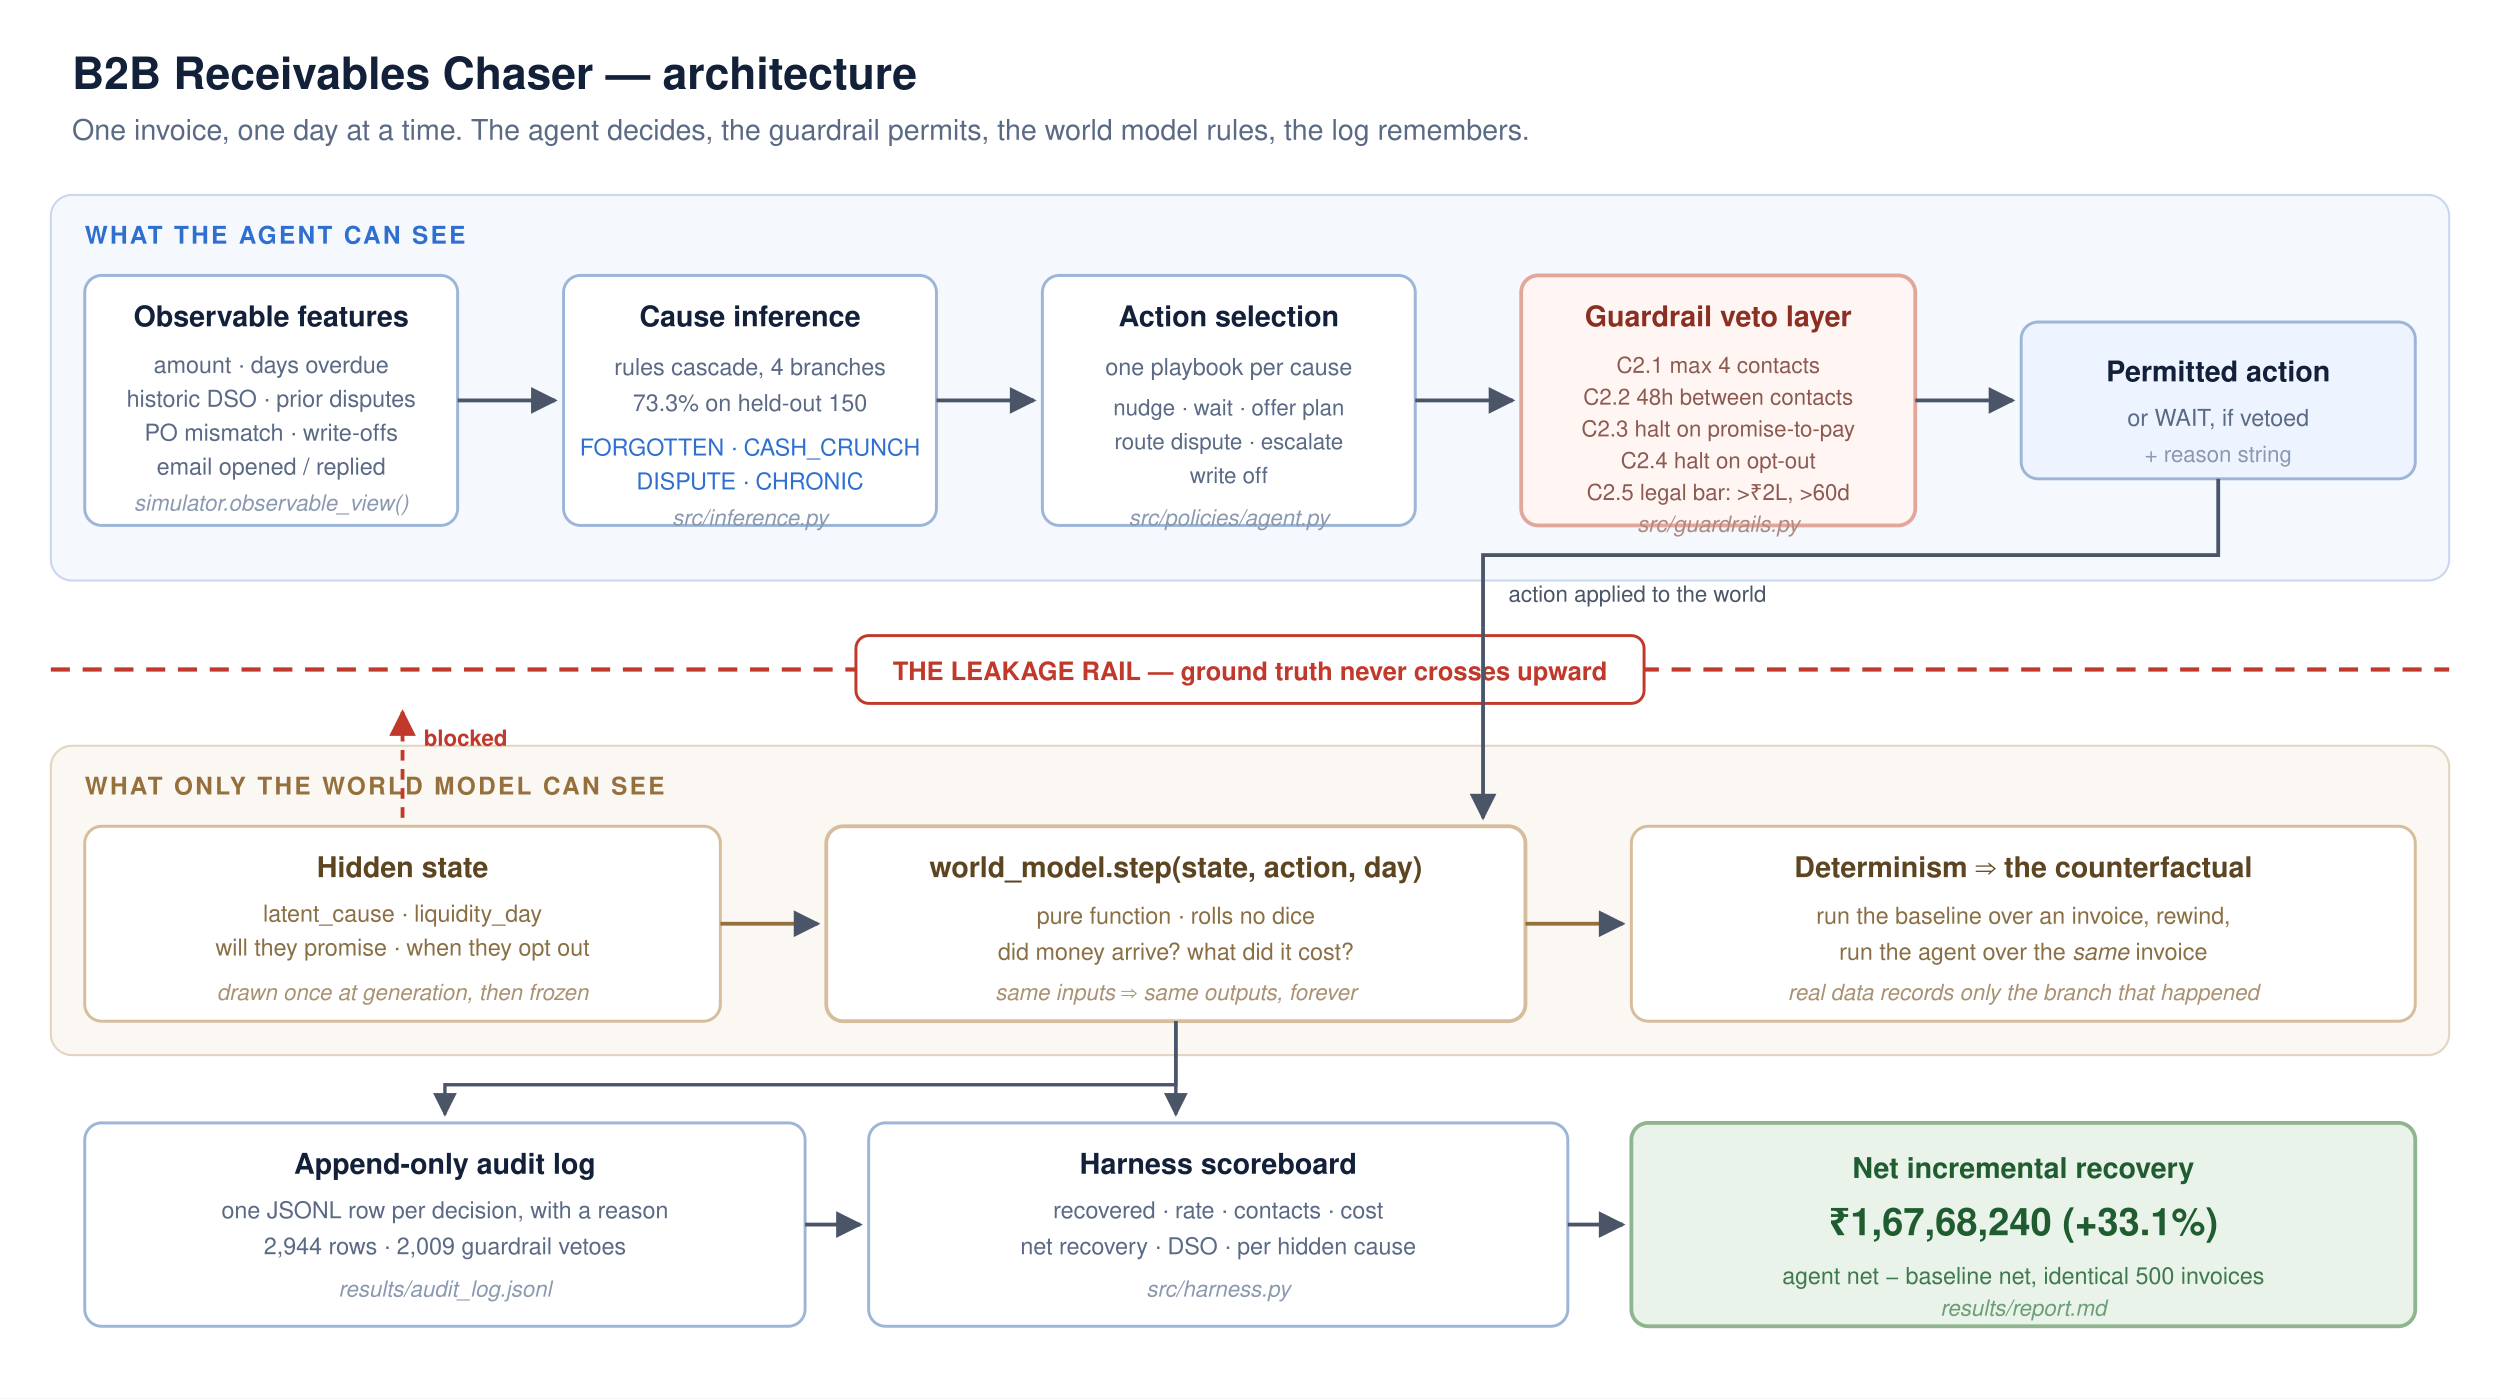
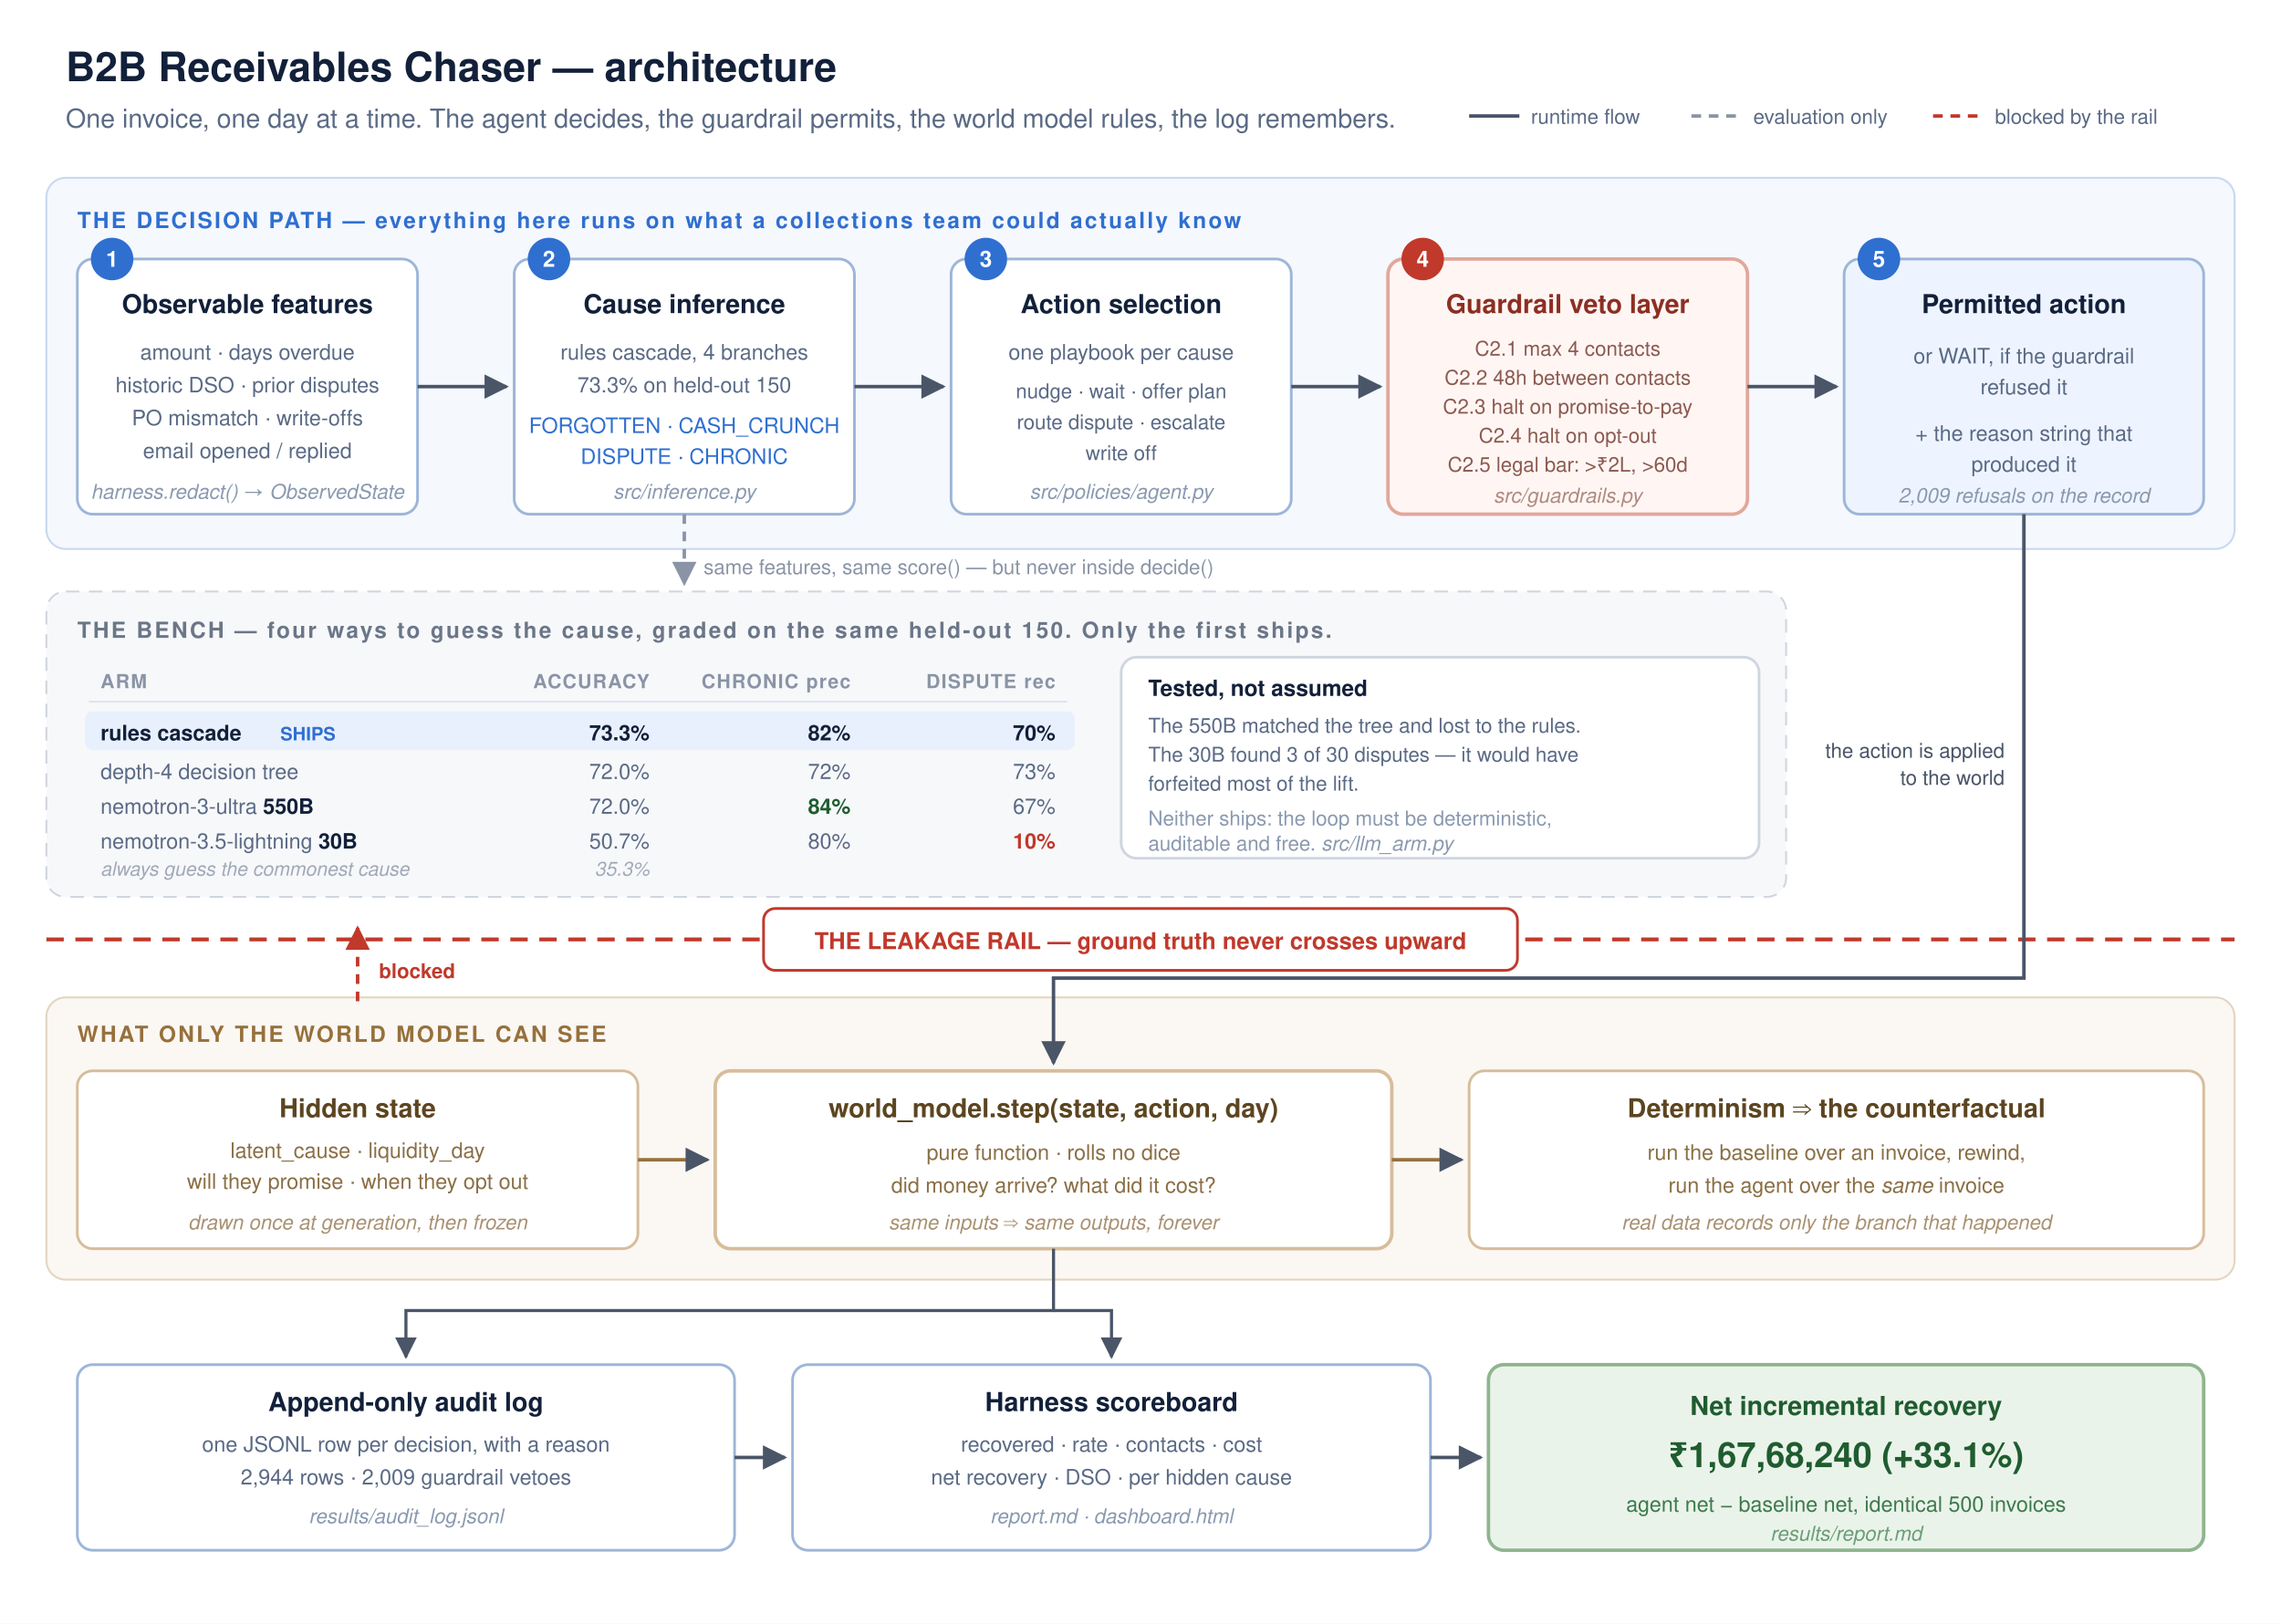
- <svg xmlns="http://www.w3.org/2000/svg" viewBox="0 0 1180 660" width="1180" height="660" font-family="'Segoe UI',Helvetica,Arial,sans-serif">
+ <svg xmlns="http://www.w3.org/2000/svg" viewBox="0 0 1180 840" width="1180" height="840" font-family="'Segoe UI',Helvetica,Arial,sans-serif">
  <defs>
    <marker id="arw" viewBox="0 0 10 10" refX="9" refY="5" markerWidth="7" markerHeight="7" orient="auto-start-reverse">
      <path d="M 0 0 L 10 5 L 0 10 z" fill="#4a5568" />
    </marker>
    <marker id="arwRed" viewBox="0 0 10 10" refX="9" refY="5" markerWidth="7" markerHeight="7" orient="auto-start-reverse">
      <path d="M 0 0 L 10 5 L 0 10 z" fill="#c0392b" />
    </marker>
+     <marker id="arwGrey" viewBox="0 0 10 10" refX="9" refY="5" markerWidth="7" markerHeight="7" orient="auto-start-reverse">
+       <path d="M 0 0 L 10 5 L 0 10 z" fill="#8a94a6" />
+     </marker>
  </defs>
-   <rect width="1180" height="660" fill="#ffffff" />
+   <rect width="1180" height="840" fill="#ffffff" />
  <text x="34" y="42" font-size="21" font-weight="700" fill="#12203a">B2B Receivables Chaser — architecture</text>
  <text x="34" y="66" font-size="13.5" fill="#5a6a85">One invoice, one day at a time. The agent decides, the guardrail permits, the world model rules, the log remembers.</text>
-   <rect x="24" y="92" width="1132" height="182" rx="10" fill="#f5f8fd" stroke="#c9d8ef" />
-   <text x="40" y="115" font-size="11.5" font-weight="700" fill="#2f6fd0" letter-spacing="1.1">WHAT THE AGENT CAN SEE</text>
-   <rect x="40" y="130" width="176" height="118" rx="8" fill="#ffffff" stroke="#9db6d8" stroke-width="1.4" />
-   <text x="128" y="154" font-size="13.5" font-weight="700" fill="#12203a" text-anchor="middle">Observable features</text>
-   <text x="128" y="176" font-size="11" fill="#5a6a85" text-anchor="middle">amount · days overdue</text>
-   <text x="128" y="192" font-size="11" fill="#5a6a85" text-anchor="middle">historic DSO · prior disputes</text>
-   <text x="128" y="208" font-size="11" fill="#5a6a85" text-anchor="middle">PO mismatch · write-offs</text>
-   <text x="128" y="224" font-size="11" fill="#5a6a85" text-anchor="middle">email opened / replied</text>
-   <text x="128" y="241" font-size="10.5" font-style="italic" fill="#8a99b0" text-anchor="middle">simulator.observable_view()</text>
-   <rect x="266" y="130" width="176" height="118" rx="8" fill="#ffffff" stroke="#9db6d8" stroke-width="1.4" />
-   <text x="354" y="154" font-size="13.5" font-weight="700" fill="#12203a" text-anchor="middle">Cause inference</text>
-   <text x="354" y="177" font-size="11" fill="#5a6a85" text-anchor="middle">rules cascade, 4 branches</text>
-   <text x="354" y="194" font-size="11" fill="#5a6a85" text-anchor="middle">73.3% on held-out 150</text>
-   <text x="354" y="215" font-size="11" fill="#2f6fd0" text-anchor="middle">FORGOTTEN · CASH_CRUNCH</text>
-   <text x="354" y="231" font-size="11" fill="#2f6fd0" text-anchor="middle">DISPUTE · CHRONIC</text>
-   <text x="354" y="248" font-size="10.5" font-style="italic" fill="#8a99b0" text-anchor="middle">src/inference.py</text>
-   <rect x="492" y="130" width="176" height="118" rx="8" fill="#ffffff" stroke="#9db6d8" stroke-width="1.4" />
-   <text x="580" y="154" font-size="13.5" font-weight="700" fill="#12203a" text-anchor="middle">Action selection</text>
-   <text x="580" y="177" font-size="11" fill="#5a6a85" text-anchor="middle">one playbook per cause</text>
-   <text x="580" y="196" font-size="10.5" fill="#5a6a85" text-anchor="middle">nudge · wait · offer plan</text>
-   <text x="580" y="212" font-size="10.5" fill="#5a6a85" text-anchor="middle">route dispute · escalate</text>
-   <text x="580" y="228" font-size="10.5" fill="#5a6a85" text-anchor="middle">write off</text>
-   <text x="580" y="248" font-size="10.5" font-style="italic" fill="#8a99b0" text-anchor="middle">src/policies/agent.py</text>
-   <rect x="718" y="130" width="186" height="118" rx="8" fill="#fff6f4" stroke="#e2a79b" stroke-width="1.8" />
-   <text x="811" y="154" font-size="13.5" font-weight="700" fill="#8c2f22" text-anchor="middle">Guardrail veto layer</text>
-   <text x="811" y="176" font-size="10.5" fill="#8c5a50" text-anchor="middle">C2.1 max 4 contacts</text>
-   <text x="811" y="191" font-size="10.5" fill="#8c5a50" text-anchor="middle">C2.2 48h between contacts</text>
-   <text x="811" y="206" font-size="10.5" fill="#8c5a50" text-anchor="middle">C2.3 halt on promise-to-pay</text>
-   <text x="811" y="221" font-size="10.5" fill="#8c5a50" text-anchor="middle">C2.4 halt on opt-out</text>
-   <text x="811" y="236" font-size="10.5" fill="#8c5a50" text-anchor="middle">C2.5 legal bar: &gt;₹2L, &gt;60d</text>
-   <text x="811" y="251" font-size="10.5" font-style="italic" fill="#b08a80" text-anchor="middle">src/guardrails.py</text>
-   <rect x="954" y="152" width="186" height="74" rx="8" fill="#eef4ff" stroke="#9db6d8" stroke-width="1.4" />
-   <text x="1047" y="180" font-size="13.5" font-weight="700" fill="#12203a" text-anchor="middle">Permitted action</text>
-   <text x="1047" y="201" font-size="11" fill="#5a6a85" text-anchor="middle">or WAIT, if vetoed</text>
-   <text x="1047" y="218" font-size="10.5" fill="#8a99b0" text-anchor="middle">+ reason string</text>
-   <line x1="216" y1="189" x2="262" y2="189" stroke="#4a5568" stroke-width="1.8" marker-end="url(#arw)" />
-   <line x1="442" y1="189" x2="488" y2="189" stroke="#4a5568" stroke-width="1.8" marker-end="url(#arw)" />
-   <line x1="668" y1="189" x2="714" y2="189" stroke="#4a5568" stroke-width="1.8" marker-end="url(#arw)" />
-   <line x1="904" y1="189" x2="950" y2="189" stroke="#4a5568" stroke-width="1.8" marker-end="url(#arw)" />
-   <line x1="24" y1="316" x2="1156" y2="316" stroke="#c0392b" stroke-width="2" stroke-dasharray="9 6" />
-   <rect x="404" y="300" width="372" height="32" rx="6" fill="#ffffff" stroke="#c0392b" stroke-width="1.4" />
-   <text x="590" y="321" font-size="12" font-weight="700" fill="#c0392b" text-anchor="middle">THE LEAKAGE RAIL — ground truth never crosses upward</text>
-   <rect x="24" y="352" width="1132" height="146" rx="10" fill="#fbf7f2" stroke="#e3d5c2" />
-   <text x="40" y="375" font-size="11.5" font-weight="700" fill="#96703c" letter-spacing="1.1">WHAT ONLY THE WORLD MODEL CAN SEE</text>
-   <rect x="40" y="390" width="300" height="92" rx="8" fill="#ffffff" stroke="#d6bd9b" stroke-width="1.4" />
-   <text x="190" y="414" font-size="13.5" font-weight="700" fill="#5c4520" text-anchor="middle">Hidden state</text>
-   <text x="190" y="435" font-size="11" fill="#8a6f45" text-anchor="middle">latent_cause · liquidity_day</text>
-   <text x="190" y="451" font-size="11" fill="#8a6f45" text-anchor="middle">will they promise · when they opt out</text>
-   <text x="190" y="472" font-size="10.5" font-style="italic" fill="#a99172" text-anchor="middle">drawn once at generation, then frozen</text>
-   <rect x="390" y="390" width="330" height="92" rx="8" fill="#ffffff" stroke="#d6bd9b" stroke-width="1.8" />
-   <text x="555" y="414" font-size="13.5" font-weight="700" fill="#5c4520" text-anchor="middle">world_model.step(state, action, day)</text>
-   <text x="555" y="436" font-size="11" fill="#8a6f45" text-anchor="middle">pure function · rolls no dice</text>
-   <text x="555" y="453" font-size="11" fill="#8a6f45" text-anchor="middle">did money arrive? what did it cost?</text>
-   <text x="555" y="472" font-size="10.5" font-style="italic" fill="#a99172" text-anchor="middle">same inputs ⇒ same outputs, forever</text>
-   <rect x="770" y="390" width="370" height="92" rx="8" fill="#ffffff" stroke="#d6bd9b" stroke-width="1.4" />
-   <text x="955" y="414" font-size="13.5" font-weight="700" fill="#5c4520" text-anchor="middle">Determinism ⇒ the counterfactual</text>
-   <text x="955" y="436" font-size="11" fill="#8a6f45" text-anchor="middle">run the baseline over an invoice, rewind,</text>
-   <text x="955" y="453" font-size="11" fill="#8a6f45" text-anchor="middle">run the agent over the <tspan font-style="italic">same</tspan> invoice</text>
-   <text x="955" y="472" font-size="10.5" font-style="italic" fill="#a99172" text-anchor="middle">real data records only the branch that happened</text>
-   <line x1="340" y1="436" x2="386" y2="436" stroke="#96703c" stroke-width="1.8" marker-end="url(#arw)" />
-   <line x1="720" y1="436" x2="766" y2="436" stroke="#96703c" stroke-width="1.8" marker-end="url(#arw)" />
-   <path d="M 1047 226 L 1047 262 L 700 262 L 700 296" fill="none" stroke="#4a5568" stroke-width="1.8" />
-   <path d="M 700 296 L 700 386" fill="none" stroke="#4a5568" stroke-width="1.8" marker-end="url(#arw)" />
-   <text x="712" y="284" font-size="10.5" fill="#4a5568">action applied to the world</text>
-   <line x1="190" y1="386" x2="190" y2="336" stroke="#c0392b" stroke-width="1.8" stroke-dasharray="5 4" marker-end="url(#arwRed)" />
-   <text x="200" y="352" font-size="10.5" font-weight="600" fill="#c0392b">blocked</text>
-   <rect x="40" y="530" width="340" height="96" rx="8" fill="#ffffff" stroke="#9db6d8" stroke-width="1.4" />
-   <text x="210" y="554" font-size="13.5" font-weight="700" fill="#12203a" text-anchor="middle">Append-only audit log</text>
-   <text x="210" y="575" font-size="11" fill="#5a6a85" text-anchor="middle">one JSONL row per decision, with a reason</text>
-   <text x="210" y="592" font-size="11" fill="#5a6a85" text-anchor="middle">2,944 rows · 2,009 guardrail vetoes</text>
-   <text x="210" y="612" font-size="10.5" font-style="italic" fill="#8a99b0" text-anchor="middle">results/audit_log.jsonl</text>
-   <rect x="410" y="530" width="330" height="96" rx="8" fill="#ffffff" stroke="#9db6d8" stroke-width="1.4" />
-   <text x="575" y="554" font-size="13.5" font-weight="700" fill="#12203a" text-anchor="middle">Harness scoreboard</text>
-   <text x="575" y="575" font-size="11" fill="#5a6a85" text-anchor="middle">recovered · rate · contacts · cost</text>
-   <text x="575" y="592" font-size="11" fill="#5a6a85" text-anchor="middle">net recovery · DSO · per hidden cause</text>
-   <text x="575" y="612" font-size="10.5" font-style="italic" fill="#8a99b0" text-anchor="middle">src/harness.py</text>
-   <rect x="770" y="530" width="370" height="96" rx="8" fill="#eaf3ea" stroke="#8fb58f" stroke-width="1.8" />
-   <text x="955" y="556" font-size="13.5" font-weight="700" fill="#1f5c2f" text-anchor="middle">Net incremental recovery</text>
-   <text x="955" y="583" font-size="18" font-weight="700" fill="#1f5c2f" text-anchor="middle">₹1,67,68,240  (+33.1%)</text>
-   <text x="955" y="606" font-size="11" fill="#3d7a4d" text-anchor="middle">agent net − baseline net, identical 500 invoices</text>
-   <text x="955" y="621" font-size="10.5" font-style="italic" fill="#6b9e78" text-anchor="middle">results/report.md</text>
-   <line x1="380" y1="578" x2="406" y2="578" stroke="#4a5568" stroke-width="1.8" marker-end="url(#arw)" />
-   <line x1="740" y1="578" x2="766" y2="578" stroke="#4a5568" stroke-width="1.8" marker-end="url(#arw)" />
-   <path d="M 555 482 L 555 512 L 210 512 L 210 526" fill="none" stroke="#4a5568" stroke-width="1.6" marker-end="url(#arw)" />
-   <path d="M 555 482 L 555 526" fill="none" stroke="#4a5568" stroke-width="1.6" marker-end="url(#arw)" />
+   <line x1="760" y1="60" x2="786" y2="60" stroke="#4a5568" stroke-width="1.8" />
+   <text x="792" y="64" font-size="10.5" fill="#5a6a85">runtime flow</text>
+   <line x1="875" y1="60" x2="901" y2="60" stroke="#8a94a6" stroke-width="1.8" stroke-dasharray="5 4" />
+   <text x="907" y="64" font-size="10.5" fill="#5a6a85">evaluation only</text>
+   <line x1="1000" y1="60" x2="1026" y2="60" stroke="#c0392b" stroke-width="1.8" stroke-dasharray="5 4" />
+   <text x="1032" y="64" font-size="10.5" fill="#5a6a85">blocked by the rail</text>
+   <rect x="24" y="92" width="1132" height="192" rx="10" fill="#f5f8fd" stroke="#c9d8ef" />
+   <text x="40" y="118" font-size="11.5" font-weight="700" fill="#2f6fd0" letter-spacing="1.1">THE DECISION PATH — everything here runs on what a collections team could actually know</text>
+   <rect x="40" y="134" width="176" height="132" rx="8" fill="#ffffff" stroke="#9db6d8" stroke-width="1.4" />
+   <circle cx="58" cy="134" r="11" fill="#2f6fd0" />
+   <text x="58" y="138" font-size="11.5" font-weight="700" fill="#ffffff" text-anchor="middle">1</text>
+   <text x="128" y="162" font-size="13.5" font-weight="700" fill="#12203a" text-anchor="middle">Observable features</text>
+   <text x="128" y="186" font-size="11" fill="#5a6a85" text-anchor="middle">amount · days overdue</text>
+   <text x="128" y="203" font-size="11" fill="#5a6a85" text-anchor="middle">historic DSO · prior disputes</text>
+   <text x="128" y="220" font-size="11" fill="#5a6a85" text-anchor="middle">PO mismatch · write-offs</text>
+   <text x="128" y="237" font-size="11" fill="#5a6a85" text-anchor="middle">email opened / replied</text>
+   <text x="128" y="258" font-size="10.5" font-style="italic" fill="#8a99b0" text-anchor="middle">harness.redact() → ObservedState</text>
+   <rect x="266" y="134" width="176" height="132" rx="8" fill="#ffffff" stroke="#9db6d8" stroke-width="1.4" />
+   <circle cx="284" cy="134" r="11" fill="#2f6fd0" />
+   <text x="284" y="138" font-size="11.5" font-weight="700" fill="#ffffff" text-anchor="middle">2</text>
+   <text x="354" y="162" font-size="13.5" font-weight="700" fill="#12203a" text-anchor="middle">Cause inference</text>
+   <text x="354" y="186" font-size="11" fill="#5a6a85" text-anchor="middle">rules cascade, 4 branches</text>
+   <text x="354" y="203" font-size="11" fill="#5a6a85" text-anchor="middle">73.3% on held-out 150</text>
+   <text x="354" y="224" font-size="11" fill="#2f6fd0" text-anchor="middle">FORGOTTEN · CASH_CRUNCH</text>
+   <text x="354" y="240" font-size="11" fill="#2f6fd0" text-anchor="middle">DISPUTE · CHRONIC</text>
+   <text x="354" y="258" font-size="10.5" font-style="italic" fill="#8a99b0" text-anchor="middle">src/inference.py</text>
+   <rect x="492" y="134" width="176" height="132" rx="8" fill="#ffffff" stroke="#9db6d8" stroke-width="1.4" />
+   <circle cx="510" cy="134" r="11" fill="#2f6fd0" />
+   <text x="510" y="138" font-size="11.5" font-weight="700" fill="#ffffff" text-anchor="middle">3</text>
+   <text x="580" y="162" font-size="13.5" font-weight="700" fill="#12203a" text-anchor="middle">Action selection</text>
+   <text x="580" y="186" font-size="11" fill="#5a6a85" text-anchor="middle">one playbook per cause</text>
+   <text x="580" y="206" font-size="10.5" fill="#5a6a85" text-anchor="middle">nudge · wait · offer plan</text>
+   <text x="580" y="222" font-size="10.5" fill="#5a6a85" text-anchor="middle">route dispute · escalate</text>
+   <text x="580" y="238" font-size="10.5" fill="#5a6a85" text-anchor="middle">write off</text>
+   <text x="580" y="258" font-size="10.5" font-style="italic" fill="#8a99b0" text-anchor="middle">src/policies/agent.py</text>
+   <rect x="718" y="134" width="186" height="132" rx="8" fill="#fff6f4" stroke="#e2a79b" stroke-width="1.8" />
+   <circle cx="736" cy="134" r="11" fill="#c0392b" />
+   <text x="736" y="138" font-size="11.5" font-weight="700" fill="#ffffff" text-anchor="middle">4</text>
+   <text x="811" y="162" font-size="13.5" font-weight="700" fill="#8c2f22" text-anchor="middle">Guardrail veto layer</text>
+   <text x="811" y="184" font-size="10.5" fill="#8c5a50" text-anchor="middle">C2.1 max 4 contacts</text>
+   <text x="811" y="199" font-size="10.5" fill="#8c5a50" text-anchor="middle">C2.2 48h between contacts</text>
+   <text x="811" y="214" font-size="10.5" fill="#8c5a50" text-anchor="middle">C2.3 halt on promise-to-pay</text>
+   <text x="811" y="229" font-size="10.5" fill="#8c5a50" text-anchor="middle">C2.4 halt on opt-out</text>
+   <text x="811" y="244" font-size="10.5" fill="#8c5a50" text-anchor="middle">C2.5 legal bar: &gt;₹2L, &gt;60d</text>
+   <text x="811" y="260" font-size="10.5" font-style="italic" fill="#b08a80" text-anchor="middle">src/guardrails.py</text>
+   <rect x="954" y="134" width="186" height="132" rx="8" fill="#eef4ff" stroke="#9db6d8" stroke-width="1.4" />
+   <circle cx="972" cy="134" r="11" fill="#2f6fd0" />
+   <text x="972" y="138" font-size="11.5" font-weight="700" fill="#ffffff" text-anchor="middle">5</text>
+   <text x="1047" y="162" font-size="13.5" font-weight="700" fill="#12203a" text-anchor="middle">Permitted action</text>
+   <text x="1047" y="188" font-size="11" fill="#5a6a85" text-anchor="middle">or WAIT, if the guardrail</text>
+   <text x="1047" y="204" font-size="11" fill="#5a6a85" text-anchor="middle">refused it</text>
+   <text x="1047" y="228" font-size="11" fill="#5a6a85" text-anchor="middle">+ the reason string that</text>
+   <text x="1047" y="244" font-size="11" fill="#5a6a85" text-anchor="middle">produced it</text>
+   <text x="1047" y="260" font-size="10.5" font-style="italic" fill="#8a99b0" text-anchor="middle">2,009 refusals on the record</text>
+   <line x1="216" y1="200" x2="262" y2="200" stroke="#4a5568" stroke-width="1.8" marker-end="url(#arw)" />
+   <line x1="442" y1="200" x2="488" y2="200" stroke="#4a5568" stroke-width="1.8" marker-end="url(#arw)" />
+   <line x1="668" y1="200" x2="714" y2="200" stroke="#4a5568" stroke-width="1.8" marker-end="url(#arw)" />
+   <line x1="904" y1="200" x2="950" y2="200" stroke="#4a5568" stroke-width="1.8" marker-end="url(#arw)" />
+   <rect x="24" y="306" width="900" height="158" rx="10" fill="#f7f8fa" stroke="#d0d6e0" stroke-dasharray="7 5" />
+   <text x="40" y="330" font-size="11.5" font-weight="700" fill="#6b7688" letter-spacing="1.1">THE BENCH — four ways to guess the cause, graded on the same held-out 150. Only the first ships.</text>
+   <line x1="354" y1="266" x2="354" y2="302" stroke="#8a94a6" stroke-width="1.8" stroke-dasharray="5 4" marker-end="url(#arwGrey)" />
+   <text x="364" y="297" font-size="10.5" fill="#8a94a6">same features, same score() — but never inside decide()</text>
+   <text x="52" y="356" font-size="10" font-weight="700" fill="#8a94a6" letter-spacing="0.6">ARM</text>
+   <text x="336" y="356" font-size="10" font-weight="700" fill="#8a94a6" letter-spacing="0.6" text-anchor="end">ACCURACY</text>
+   <text x="440" y="356" font-size="10" font-weight="700" fill="#8a94a6" letter-spacing="0.6" text-anchor="end">CHRONIC prec</text>
+   <text x="546" y="356" font-size="10" font-weight="700" fill="#8a94a6" letter-spacing="0.6" text-anchor="end">DISPUTE rec</text>
+   <line x1="46" y1="363" x2="552" y2="363" stroke="#dfe4ec" stroke-width="1" />
+   <rect x="44" y="368" width="512" height="20" rx="4" fill="#e8f0fd" />
+   <text x="52" y="383" font-size="11" font-weight="700" fill="#12203a">rules cascade</text>
+   <text x="145" y="383" font-size="9.5" font-weight="700" fill="#2f6fd0">SHIPS</text>
+   <text x="336" y="383" font-size="11" font-weight="700" fill="#12203a" text-anchor="end">73.3%</text>
+   <text x="440" y="383" font-size="11" font-weight="700" fill="#12203a" text-anchor="end">82%</text>
+   <text x="546" y="383" font-size="11" font-weight="700" fill="#12203a" text-anchor="end">70%</text>
+   <text x="52" y="403" font-size="11" fill="#5a6a85">depth-4 decision tree</text>
+   <text x="336" y="403" font-size="11" fill="#5a6a85" text-anchor="end">72.0%</text>
+   <text x="440" y="403" font-size="11" fill="#5a6a85" text-anchor="end">72%</text>
+   <text x="546" y="403" font-size="11" fill="#5a6a85" text-anchor="end">73%</text>
+   <text x="52" y="421" font-size="11" fill="#5a6a85">nemotron-3-ultra <tspan font-weight="700" fill="#12203a">550B</tspan>
+   </text>
+   <text x="336" y="421" font-size="11" fill="#5a6a85" text-anchor="end">72.0%</text>
+   <text x="440" y="421" font-size="11" font-weight="700" fill="#1f5c2f" text-anchor="end">84%</text>
+   <text x="546" y="421" font-size="11" fill="#5a6a85" text-anchor="end">67%</text>
+   <text x="52" y="439" font-size="11" fill="#5a6a85">nemotron-3.5-lightning <tspan font-weight="700" fill="#12203a">30B</tspan>
+   </text>
+   <text x="336" y="439" font-size="11" fill="#5a6a85" text-anchor="end">50.7%</text>
+   <text x="440" y="439" font-size="11" fill="#5a6a85" text-anchor="end">80%</text>
+   <text x="546" y="439" font-size="11" font-weight="700" fill="#c0392b" text-anchor="end">10%</text>
+   <text x="52" y="453" font-size="10" font-style="italic" fill="#a0a9b8">always guess the commonest cause</text>
+   <text x="336" y="453" font-size="10" font-style="italic" fill="#a0a9b8" text-anchor="end">35.3%</text>
+   <rect x="580" y="340" width="330" height="104" rx="8" fill="#ffffff" stroke="#d0d6e0" stroke-width="1.4" />
+   <text x="594" y="360" font-size="11.5" font-weight="700" fill="#12203a">Tested, not assumed</text>
+   <text x="594" y="379" font-size="10.5" fill="#5a6a85">The 550B matched the tree and lost to the rules.</text>
+   <text x="594" y="394" font-size="10.5" fill="#5a6a85">The 30B found 3 of 30 disputes — it would have</text>
+   <text x="594" y="409" font-size="10.5" fill="#5a6a85">forfeited most of the lift.</text>
+   <text x="594" y="427" font-size="10.5" fill="#8a99b0">Neither ships: the loop must be deterministic,</text>
+   <text x="594" y="440" font-size="10.5" fill="#8a99b0">auditable and free. <tspan font-style="italic">src/llm_arm.py</tspan>
+   </text>
+   <line x1="24" y1="486" x2="1156" y2="486" stroke="#c0392b" stroke-width="2" stroke-dasharray="9 6" />
+   <rect x="395" y="470" width="390" height="32" rx="6" fill="#ffffff" stroke="#c0392b" stroke-width="1.4" />
+   <text x="590" y="491" font-size="12" font-weight="700" fill="#c0392b" text-anchor="middle">THE LEAKAGE RAIL — ground truth never crosses upward</text>
+   <rect x="24" y="516" width="1132" height="146" rx="10" fill="#fbf7f2" stroke="#e3d5c2" />
+   <text x="40" y="539" font-size="11.5" font-weight="700" fill="#96703c" letter-spacing="1.1">WHAT ONLY THE WORLD MODEL CAN SEE</text>
+   <rect x="40" y="554" width="290" height="92" rx="8" fill="#ffffff" stroke="#d6bd9b" stroke-width="1.4" />
+   <text x="185" y="578" font-size="13.5" font-weight="700" fill="#5c4520" text-anchor="middle">Hidden state</text>
+   <text x="185" y="599" font-size="11" fill="#8a6f45" text-anchor="middle">latent_cause · liquidity_day</text>
+   <text x="185" y="615" font-size="11" fill="#8a6f45" text-anchor="middle">will they promise · when they opt out</text>
+   <text x="185" y="636" font-size="10.5" font-style="italic" fill="#a99172" text-anchor="middle">drawn once at generation, then frozen</text>
+   <rect x="370" y="554" width="350" height="92" rx="8" fill="#ffffff" stroke="#d6bd9b" stroke-width="1.8" />
+   <text x="545" y="578" font-size="13.5" font-weight="700" fill="#5c4520" text-anchor="middle">world_model.step(state, action, day)</text>
+   <text x="545" y="600" font-size="11" fill="#8a6f45" text-anchor="middle">pure function · rolls no dice</text>
+   <text x="545" y="617" font-size="11" fill="#8a6f45" text-anchor="middle">did money arrive? what did it cost?</text>
+   <text x="545" y="636" font-size="10.5" font-style="italic" fill="#a99172" text-anchor="middle">same inputs ⇒ same outputs, forever</text>
+   <rect x="760" y="554" width="380" height="92" rx="8" fill="#ffffff" stroke="#d6bd9b" stroke-width="1.4" />
+   <text x="950" y="578" font-size="13.5" font-weight="700" fill="#5c4520" text-anchor="middle">Determinism ⇒ the counterfactual</text>
+   <text x="950" y="600" font-size="11" fill="#8a6f45" text-anchor="middle">run the baseline over an invoice, rewind,</text>
+   <text x="950" y="617" font-size="11" fill="#8a6f45" text-anchor="middle">run the agent over the <tspan font-style="italic">same</tspan> invoice</text>
+   <text x="950" y="636" font-size="10.5" font-style="italic" fill="#a99172" text-anchor="middle">real data records only the branch that happened</text>
+   <line x1="330" y1="600" x2="366" y2="600" stroke="#96703c" stroke-width="1.8" marker-end="url(#arw)" />
+   <line x1="720" y1="600" x2="756" y2="600" stroke="#96703c" stroke-width="1.8" marker-end="url(#arw)" />
+   <path d="M 1047 266 L 1047 506 L 545 506 L 545 550" fill="none" stroke="#4a5568" stroke-width="1.8" marker-end="url(#arw)" />
+   <text x="1037" y="392" font-size="10.5" fill="#4a5568" text-anchor="end">the action is applied</text>
+   <text x="1037" y="406" font-size="10.5" fill="#4a5568" text-anchor="end">to the world</text>
+   <line x1="185" y1="518" x2="185" y2="480" stroke="#c0392b" stroke-width="1.8" stroke-dasharray="5 4" marker-end="url(#arwRed)" />
+   <text x="196" y="506" font-size="10.5" font-weight="600" fill="#c0392b">blocked</text>
+   <rect x="40" y="706" width="340" height="96" rx="8" fill="#ffffff" stroke="#9db6d8" stroke-width="1.4" />
+   <text x="210" y="730" font-size="13.5" font-weight="700" fill="#12203a" text-anchor="middle">Append-only audit log</text>
+   <text x="210" y="751" font-size="11" fill="#5a6a85" text-anchor="middle">one JSONL row per decision, with a reason</text>
+   <text x="210" y="768" font-size="11" fill="#5a6a85" text-anchor="middle">2,944 rows · 2,009 guardrail vetoes</text>
+   <text x="210" y="788" font-size="10.5" font-style="italic" fill="#8a99b0" text-anchor="middle">results/audit_log.jsonl</text>
+   <rect x="410" y="706" width="330" height="96" rx="8" fill="#ffffff" stroke="#9db6d8" stroke-width="1.4" />
+   <text x="575" y="730" font-size="13.5" font-weight="700" fill="#12203a" text-anchor="middle">Harness scoreboard</text>
+   <text x="575" y="751" font-size="11" fill="#5a6a85" text-anchor="middle">recovered · rate · contacts · cost</text>
+   <text x="575" y="768" font-size="11" fill="#5a6a85" text-anchor="middle">net recovery · DSO · per hidden cause</text>
+   <text x="575" y="788" font-size="10.5" font-style="italic" fill="#8a99b0" text-anchor="middle">report.md · dashboard.html</text>
+   <rect x="770" y="706" width="370" height="96" rx="8" fill="#eaf3ea" stroke="#8fb58f" stroke-width="1.8" />
+   <text x="955" y="732" font-size="13.5" font-weight="700" fill="#1f5c2f" text-anchor="middle">Net incremental recovery</text>
+   <text x="955" y="759" font-size="18" font-weight="700" fill="#1f5c2f" text-anchor="middle">₹1,67,68,240  (+33.1%)</text>
+   <text x="955" y="782" font-size="11" fill="#3d7a4d" text-anchor="middle">agent net − baseline net, identical 500 invoices</text>
+   <text x="955" y="797" font-size="10.5" font-style="italic" fill="#6b9e78" text-anchor="middle">results/report.md</text>
+   <line x1="380" y1="754" x2="406" y2="754" stroke="#4a5568" stroke-width="1.8" marker-end="url(#arw)" />
+   <line x1="740" y1="754" x2="766" y2="754" stroke="#4a5568" stroke-width="1.8" marker-end="url(#arw)" />
+   <path d="M 545 646 L 545 678 L 210 678 L 210 702" fill="none" stroke="#4a5568" stroke-width="1.6" marker-end="url(#arw)" />
+   <path d="M 545 678 L 575 678 L 575 702" fill="none" stroke="#4a5568" stroke-width="1.6" marker-end="url(#arw)" />
</svg>
